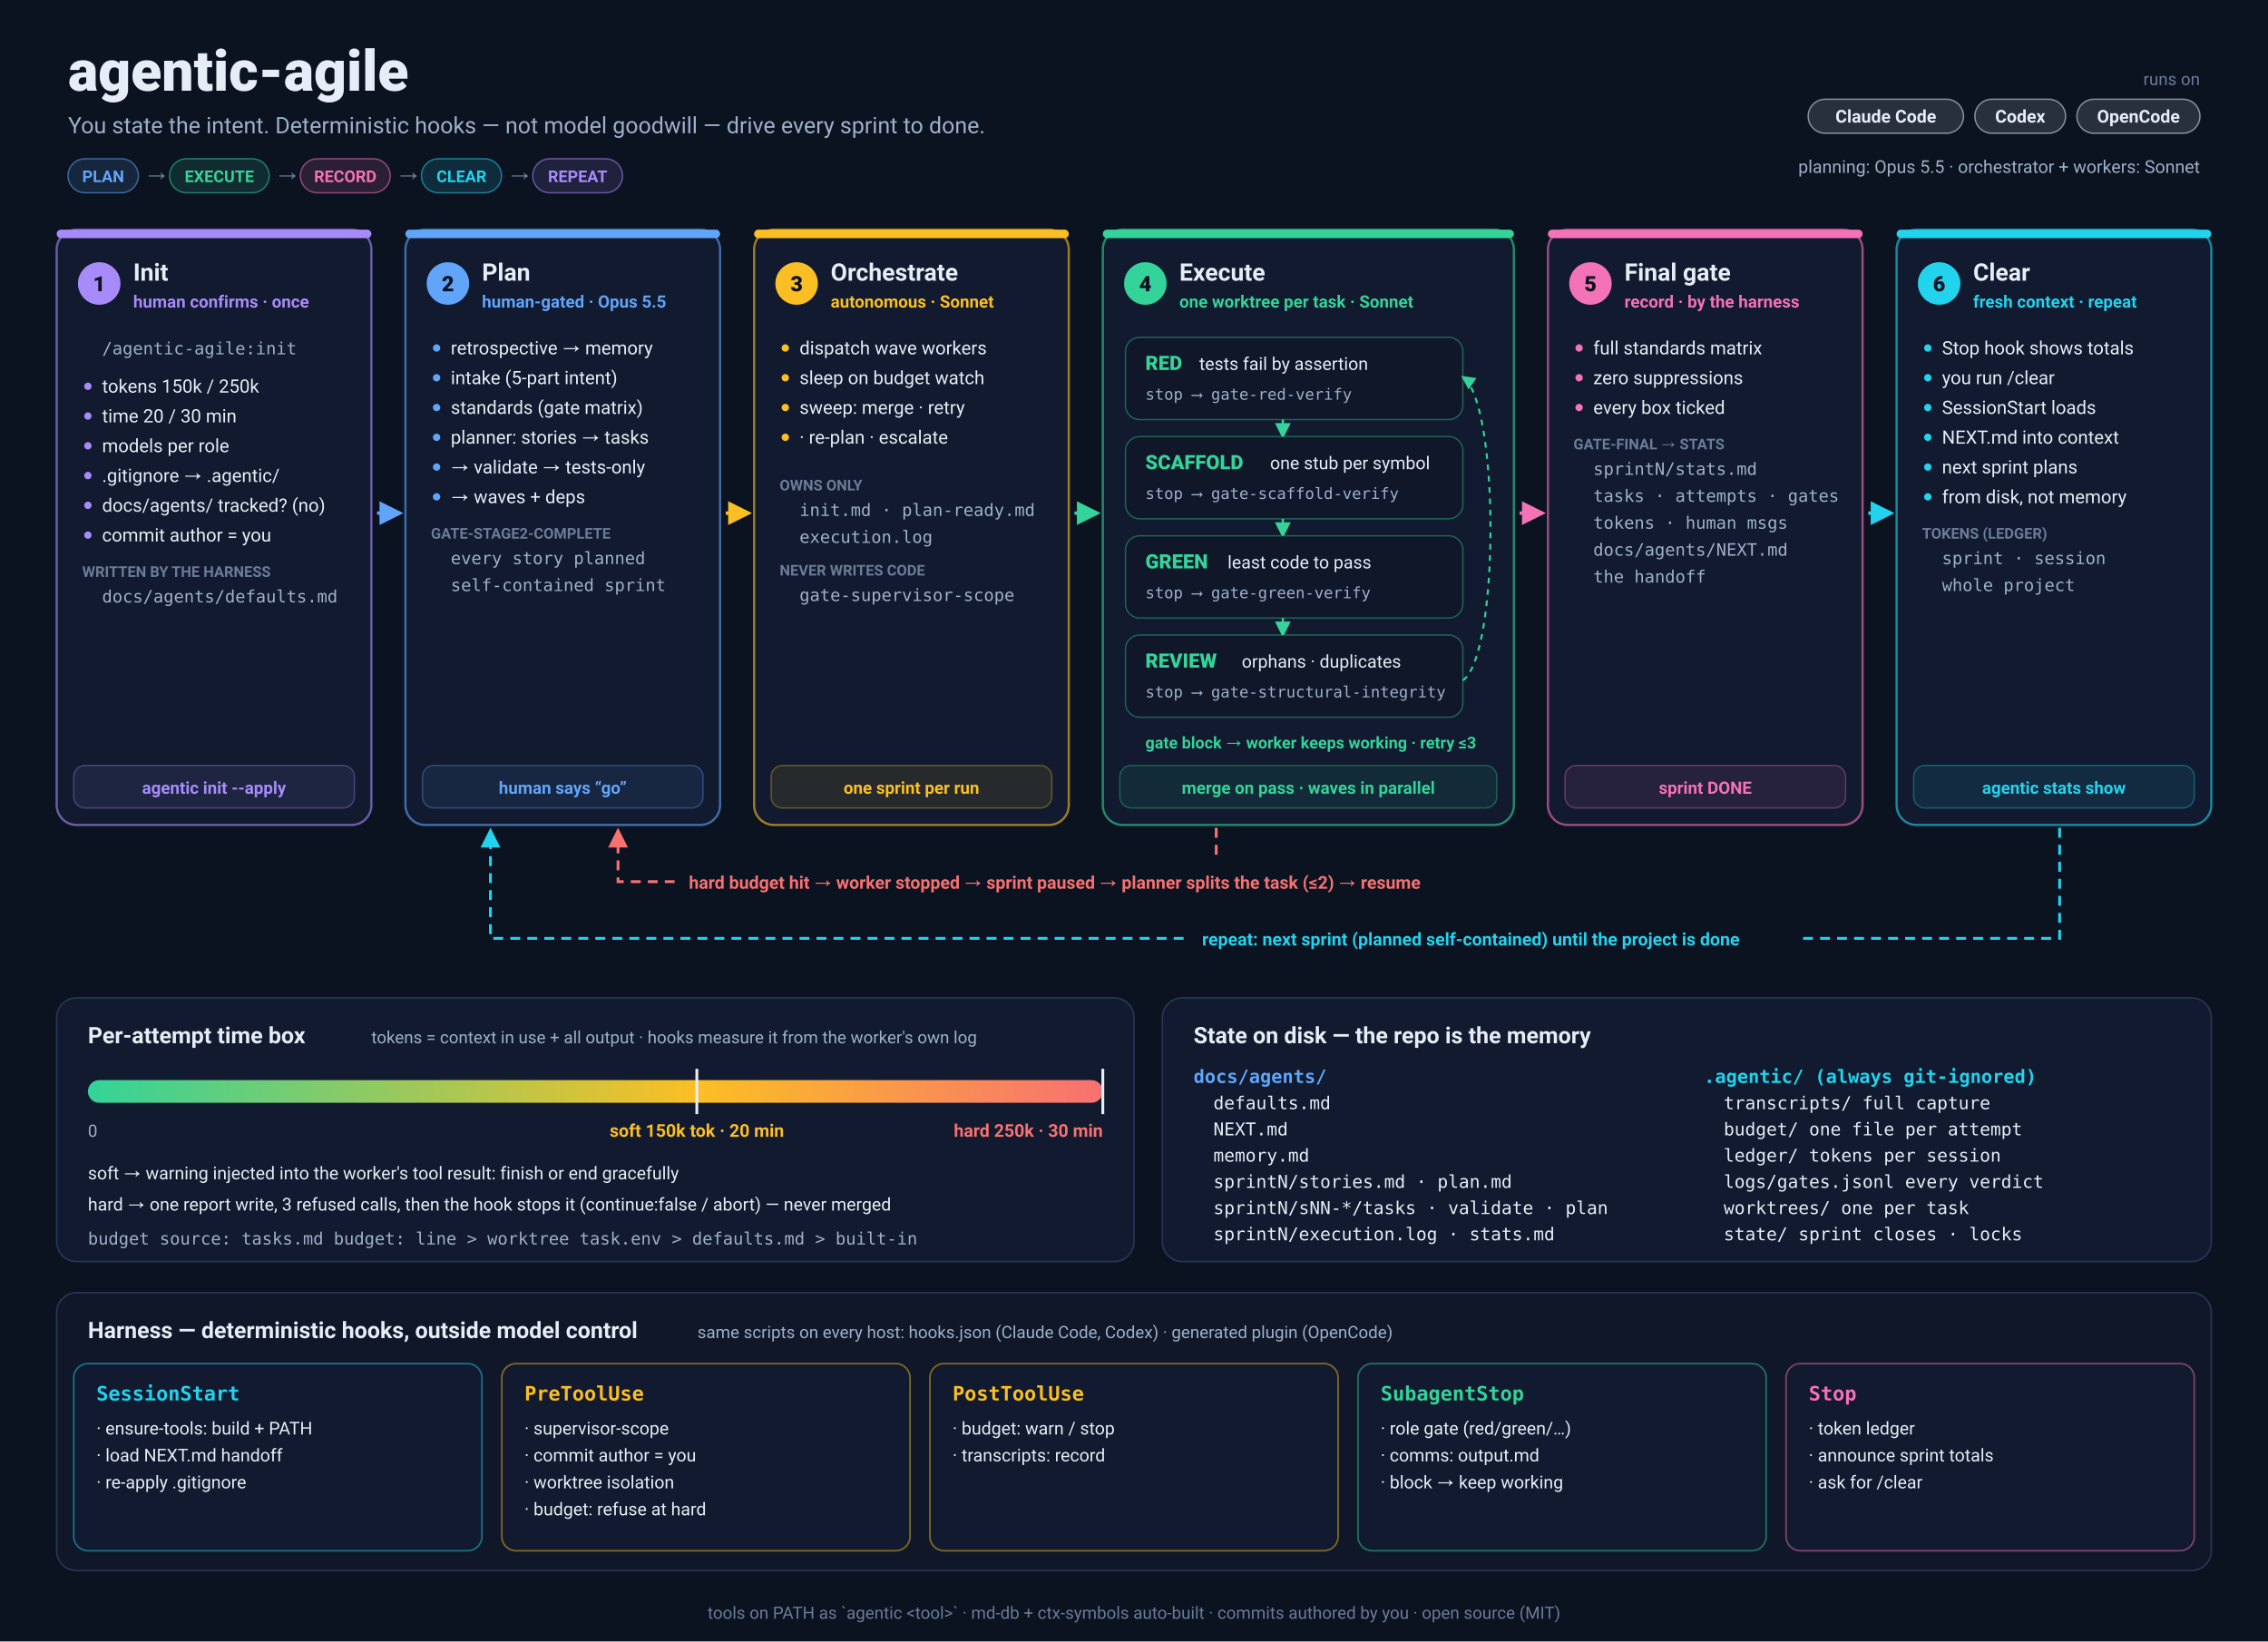
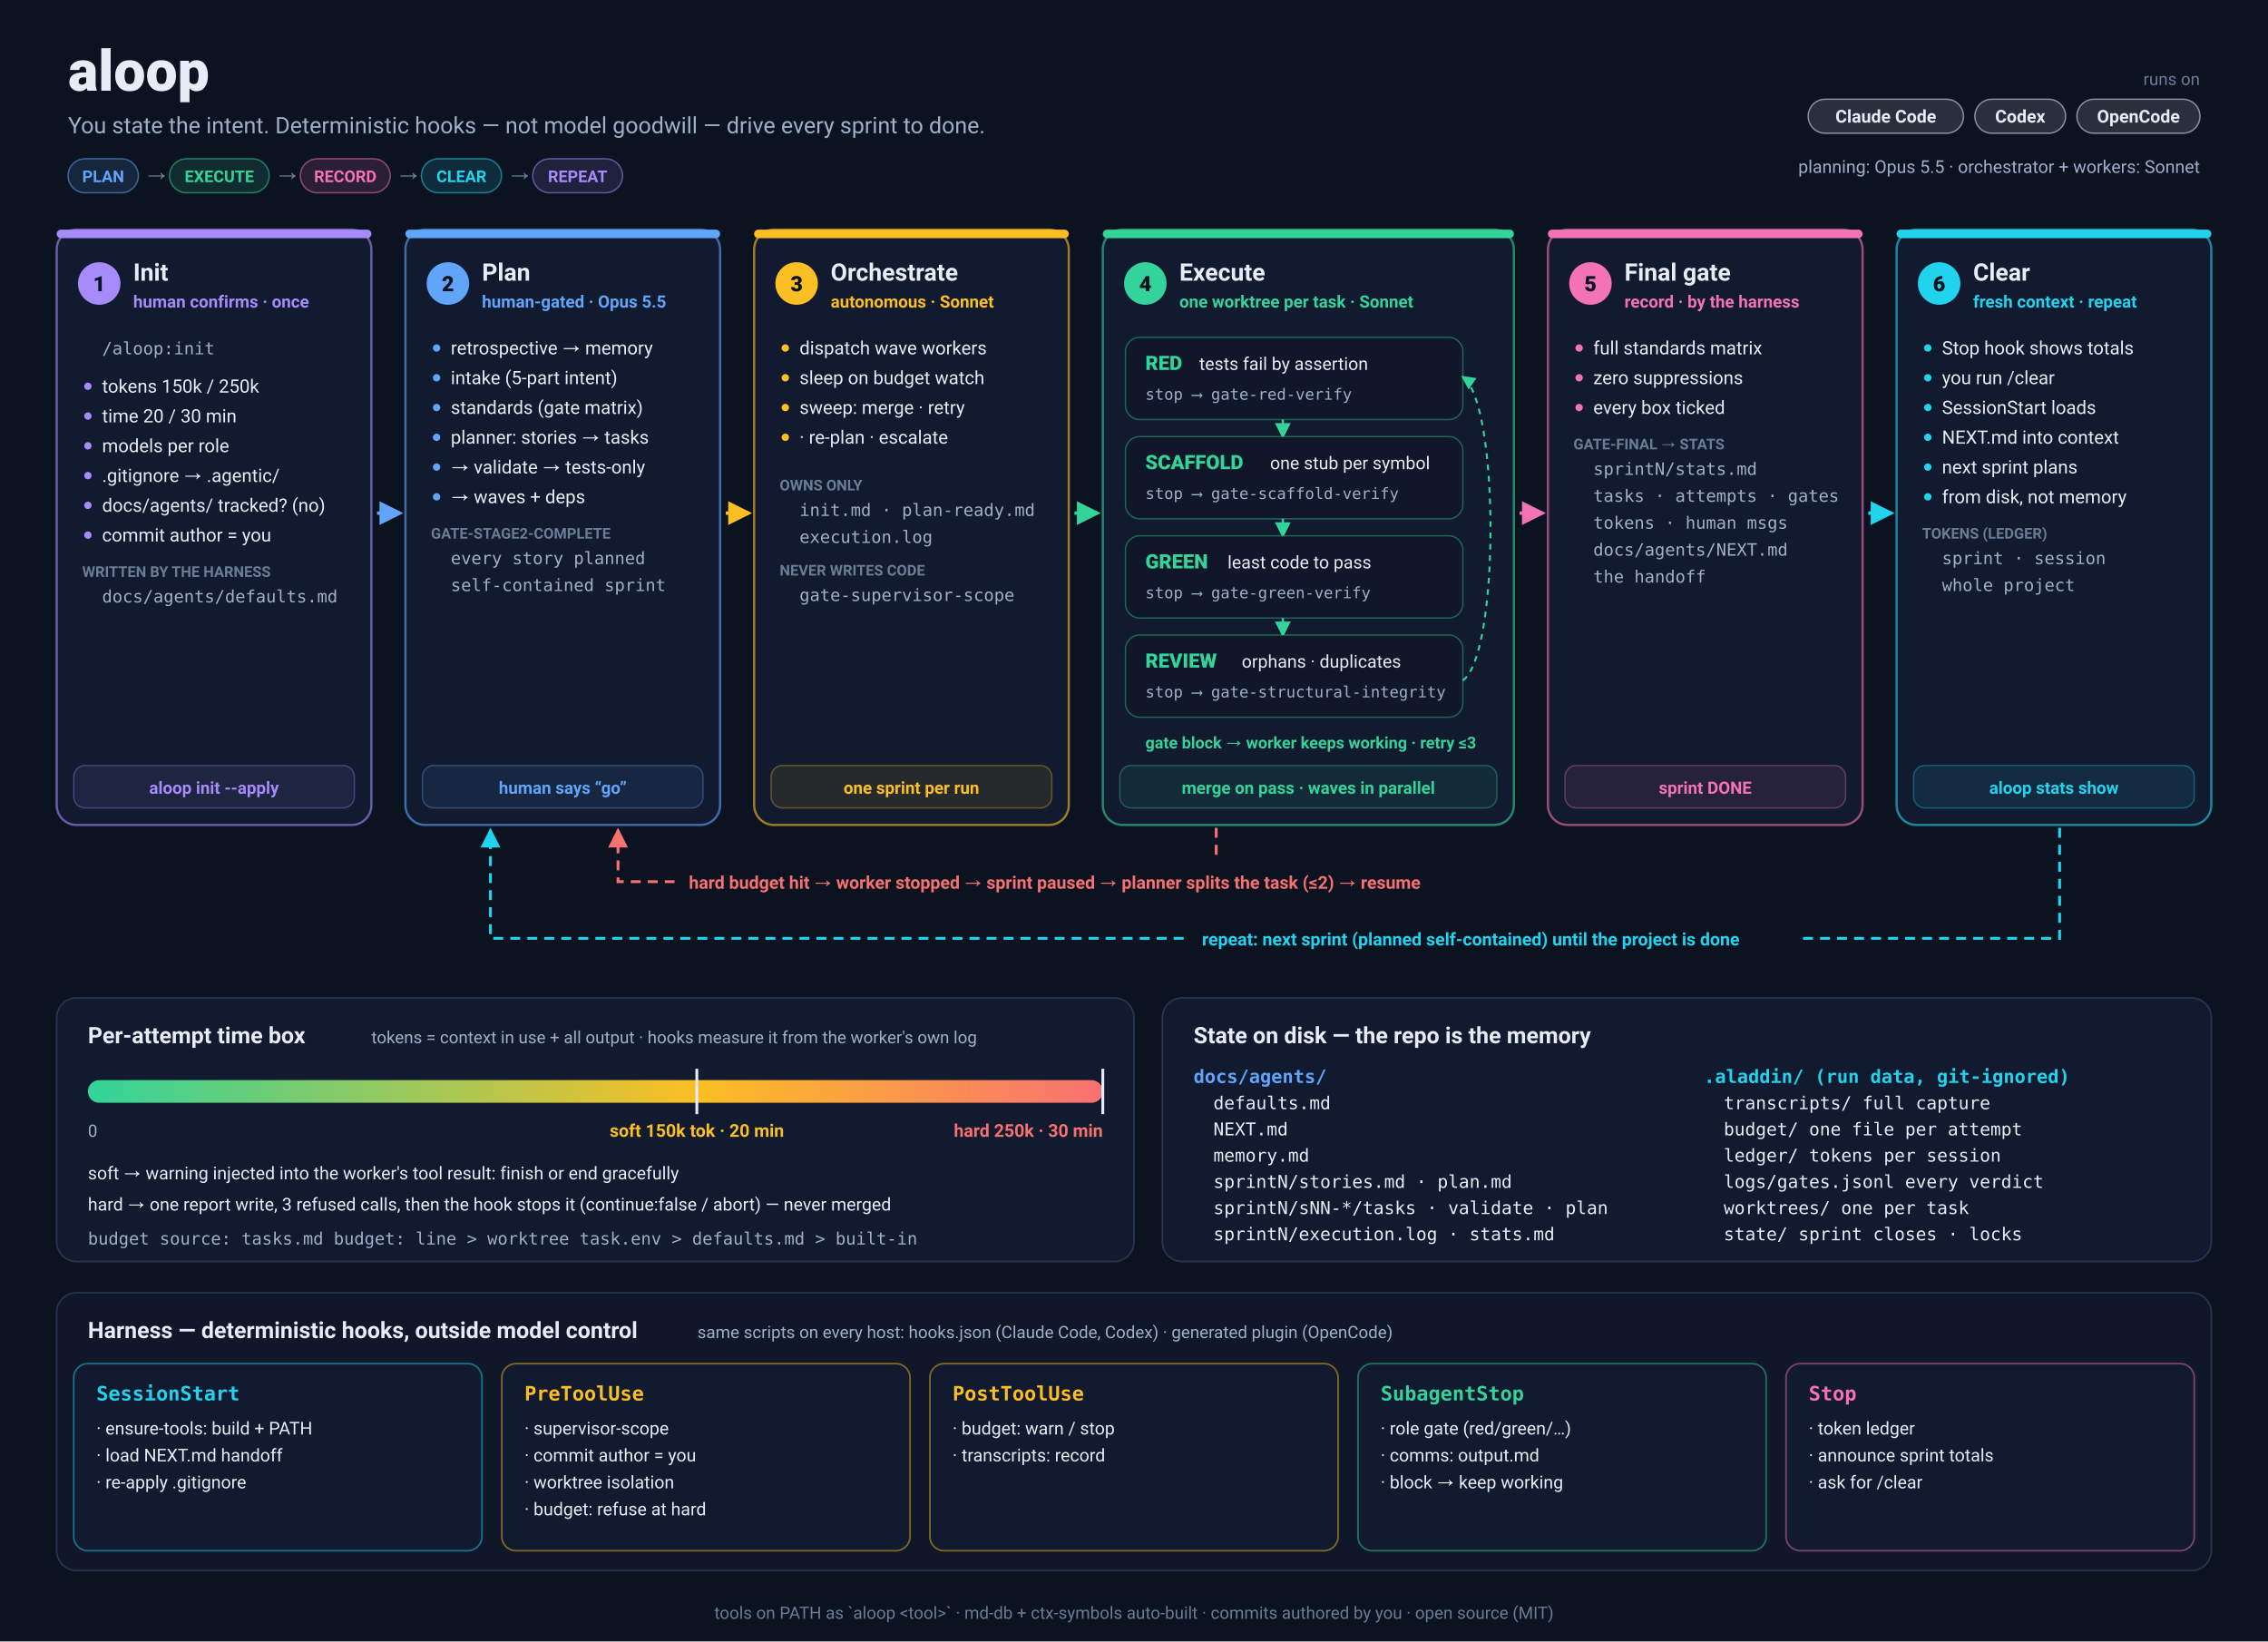
<svg xmlns="http://www.w3.org/2000/svg" viewBox="0 0 1600 1158" width="1600" height="1158" role="img" aria-labelledby="t d">
  <defs>
+     <marker id="ah-f87171" viewBox="0 0 10 10" refX="8.5" refY="5" markerWidth="7" markerHeight="7" orient="auto-start-reverse">
+       <path d="M0,0 L10,5 L0,10 z" fill="#f87171" />
+     </marker>
+     <marker id="ah-34d399" viewBox="0 0 10 10" refX="8.5" refY="5" markerWidth="7" markerHeight="7" orient="auto-start-reverse">
+       <path d="M0,0 L10,5 L0,10 z" fill="#34d399" />
+     </marker>
    <marker id="ah-9fb0c8" viewBox="0 0 10 10" refX="8.5" refY="5" markerWidth="7" markerHeight="7" orient="auto-start-reverse">
      <path d="M0,0 L10,5 L0,10 z" fill="#9fb0c8" />
    </marker>
-     <marker id="ah-34d399" viewBox="0 0 10 10" refX="8.5" refY="5" markerWidth="7" markerHeight="7" orient="auto-start-reverse">
-       <path d="M0,0 L10,5 L0,10 z" fill="#34d399" />
+     <marker id="ah-60a5fa" viewBox="0 0 10 10" refX="8.5" refY="5" markerWidth="7" markerHeight="7" orient="auto-start-reverse">
+       <path d="M0,0 L10,5 L0,10 z" fill="#60a5fa" />
+     </marker>
+     <marker id="ah-6b7c96" viewBox="0 0 10 10" refX="8.5" refY="5" markerWidth="7" markerHeight="7" orient="auto-start-reverse">
+       <path d="M0,0 L10,5 L0,10 z" fill="#6b7c96" />
+     </marker>
+     <marker id="ah-a78bfa" viewBox="0 0 10 10" refX="8.5" refY="5" markerWidth="7" markerHeight="7" orient="auto-start-reverse">
+       <path d="M0,0 L10,5 L0,10 z" fill="#a78bfa" />
    </marker>
    <marker id="ah-22d3ee" viewBox="0 0 10 10" refX="8.5" refY="5" markerWidth="7" markerHeight="7" orient="auto-start-reverse">
      <path d="M0,0 L10,5 L0,10 z" fill="#22d3ee" />
    </marker>
-     <marker id="ah-6b7c96" viewBox="0 0 10 10" refX="8.5" refY="5" markerWidth="7" markerHeight="7" orient="auto-start-reverse">
-       <path d="M0,0 L10,5 L0,10 z" fill="#6b7c96" />
-     </marker>
-     <marker id="ah-a78bfa" viewBox="0 0 10 10" refX="8.5" refY="5" markerWidth="7" markerHeight="7" orient="auto-start-reverse">
-       <path d="M0,0 L10,5 L0,10 z" fill="#a78bfa" />
-     </marker>
    <marker id="ah-fbbf24" viewBox="0 0 10 10" refX="8.5" refY="5" markerWidth="7" markerHeight="7" orient="auto-start-reverse">
      <path d="M0,0 L10,5 L0,10 z" fill="#fbbf24" />
    </marker>
    <marker id="ah-f472b6" viewBox="0 0 10 10" refX="8.5" refY="5" markerWidth="7" markerHeight="7" orient="auto-start-reverse">
      <path d="M0,0 L10,5 L0,10 z" fill="#f472b6" />
-     </marker>
-     <marker id="ah-60a5fa" viewBox="0 0 10 10" refX="8.5" refY="5" markerWidth="7" markerHeight="7" orient="auto-start-reverse">
-       <path d="M0,0 L10,5 L0,10 z" fill="#60a5fa" />
-     </marker>
-     <marker id="ah-f87171" viewBox="0 0 10 10" refX="8.5" refY="5" markerWidth="7" markerHeight="7" orient="auto-start-reverse">
-       <path d="M0,0 L10,5 L0,10 z" fill="#f87171" />
    </marker>
    <linearGradient id="bar" x1="0" x2="1">
      <stop offset="0" stop-color="#34d399" />
      <stop offset="0.6" stop-color="#fbbf24" />
      <stop offset="1" stop-color="#f87171" />
    </linearGradient>
  </defs>
  <rect x="0" y="0" width="1600" height="1158" rx="0" fill="#0b1220" stroke="#0b1220" stroke-width="0" />
-   <text x="48" y="64" font-size="40" fill="#e6edf7" font-weight="800" text-anchor="start" font-family="ui-sans-serif, -apple-system, 'Segoe UI', Roboto, Helvetica, Arial, sans-serif">agentic-agile</text>
+   <text x="48" y="64" font-size="40" fill="#e6edf7" font-weight="800" text-anchor="start" font-family="ui-sans-serif, -apple-system, 'Segoe UI', Roboto, Helvetica, Arial, sans-serif">aloop</text>
  <text x="48" y="94" font-size="16" fill="#9fb0c8" font-weight="400" text-anchor="start" font-family="ui-sans-serif, -apple-system, 'Segoe UI', Roboto, Helvetica, Arial, sans-serif">You state the intent. Deterministic hooks — not model goodwill — drive every sprint to done.</text>
  <rect x="48" y="112" width="49.6" height="24" rx="12" fill="#60a5fa22" stroke="#60a5fa88" stroke-width="1" />
  <text x="72.8" y="128.5" font-size="11.5" fill="#60a5fa" font-weight="600" text-anchor="middle" font-family="ui-sans-serif, -apple-system, 'Segoe UI', Roboto, Helvetica, Arial, sans-serif">PLAN</text>
  <text x="103.6" y="128.5" font-size="14" fill="#6b7c96" font-weight="400" text-anchor="start" font-family="ui-sans-serif, -apple-system, 'Segoe UI', Roboto, Helvetica, Arial, sans-serif">→</text>
  <rect x="119.6" y="112" width="70.3" height="24" rx="12" fill="#34d39922" stroke="#34d39988" stroke-width="1" />
  <text x="154.75" y="128.5" font-size="11.5" fill="#34d399" font-weight="600" text-anchor="middle" font-family="ui-sans-serif, -apple-system, 'Segoe UI', Roboto, Helvetica, Arial, sans-serif">EXECUTE</text>
  <text x="195.9" y="128.5" font-size="14" fill="#6b7c96" font-weight="400" text-anchor="start" font-family="ui-sans-serif, -apple-system, 'Segoe UI', Roboto, Helvetica, Arial, sans-serif">→</text>
  <rect x="211.9" y="112" width="63.4" height="24" rx="12" fill="#f472b622" stroke="#f472b688" stroke-width="1" />
  <text x="243.6" y="128.5" font-size="11.5" fill="#f472b6" font-weight="600" text-anchor="middle" font-family="ui-sans-serif, -apple-system, 'Segoe UI', Roboto, Helvetica, Arial, sans-serif">RECORD</text>
  <text x="281.3" y="128.5" font-size="14" fill="#6b7c96" font-weight="400" text-anchor="start" font-family="ui-sans-serif, -apple-system, 'Segoe UI', Roboto, Helvetica, Arial, sans-serif">→</text>
  <rect x="297.3" y="112" width="56.5" height="24" rx="12" fill="#22d3ee22" stroke="#22d3ee88" stroke-width="1" />
  <text x="325.55" y="128.5" font-size="11.5" fill="#22d3ee" font-weight="600" text-anchor="middle" font-family="ui-sans-serif, -apple-system, 'Segoe UI', Roboto, Helvetica, Arial, sans-serif">CLEAR</text>
  <text x="359.8" y="128.5" font-size="14" fill="#6b7c96" font-weight="400" text-anchor="start" font-family="ui-sans-serif, -apple-system, 'Segoe UI', Roboto, Helvetica, Arial, sans-serif">→</text>
  <rect x="375.8" y="112" width="63.4" height="24" rx="12" fill="#a78bfa22" stroke="#a78bfa88" stroke-width="1" />
  <text x="407.5" y="128.5" font-size="11.5" fill="#a78bfa" font-weight="600" text-anchor="middle" font-family="ui-sans-serif, -apple-system, 'Segoe UI', Roboto, Helvetica, Arial, sans-serif">REPEAT</text>
  <text x="1552" y="60" font-size="12" fill="#6b7c96" font-weight="400" text-anchor="end" font-family="ui-sans-serif, -apple-system, 'Segoe UI', Roboto, Helvetica, Arial, sans-serif">runs on</text>
  <rect x="1465.2" y="70" width="86.8" height="24" rx="12" fill="#e6edf722" stroke="#e6edf788" stroke-width="1" />
  <text x="1508.6" y="86.5" font-size="12.5" fill="#e6edf7" font-weight="600" text-anchor="middle" font-family="ui-sans-serif, -apple-system, 'Segoe UI', Roboto, Helvetica, Arial, sans-serif">OpenCode</text>
  <rect x="1393.2" y="70" width="64" height="24" rx="12" fill="#e6edf722" stroke="#e6edf788" stroke-width="1" />
  <text x="1425.2" y="86.5" font-size="12.5" fill="#e6edf7" font-weight="600" text-anchor="middle" font-family="ui-sans-serif, -apple-system, 'Segoe UI', Roboto, Helvetica, Arial, sans-serif">Codex</text>
  <rect x="1275.6" y="70" width="109.6" height="24" rx="12" fill="#e6edf722" stroke="#e6edf788" stroke-width="1" />
  <text x="1330.4" y="86.5" font-size="12.5" fill="#e6edf7" font-weight="600" text-anchor="middle" font-family="ui-sans-serif, -apple-system, 'Segoe UI', Roboto, Helvetica, Arial, sans-serif">Claude Code</text>
  <text x="1552" y="122" font-size="12.5" fill="#9fb0c8" font-weight="400" text-anchor="end" font-family="ui-sans-serif, -apple-system, 'Segoe UI', Roboto, Helvetica, Arial, sans-serif">planning: Opus 5.5 · orchestrator + workers: Sonnet</text>
  <rect x="40" y="162" width="222" height="420" rx="14" fill="#111a2e" stroke="#a78bfa99" stroke-width="1.6" />
  <rect x="40" y="162" width="222" height="6" rx="3" fill="#a78bfa" stroke="#a78bfa" stroke-width="0" />
  <circle cx="70" cy="200" r="15" fill="#a78bfa" />
  <text x="70" y="205.5" font-size="15" fill="#0b1220" font-weight="800" text-anchor="middle" font-family="ui-sans-serif, -apple-system, 'Segoe UI', Roboto, Helvetica, Arial, sans-serif">1</text>
  <text x="94" y="198" font-size="17" fill="#e6edf7" font-weight="750" text-anchor="start" font-family="ui-sans-serif, -apple-system, 'Segoe UI', Roboto, Helvetica, Arial, sans-serif">Init</text>
  <text x="94" y="217" font-size="12" fill="#a78bfa" font-weight="600" text-anchor="start" font-family="ui-sans-serif, -apple-system, 'Segoe UI', Roboto, Helvetica, Arial, sans-serif">human confirms · once</text>
-   <text x="72" y="250" font-size="12" fill="#9fb0c8" font-weight="400" text-anchor="start" font-family="ui-monospace, SFMono-Regular, Menlo, Consolas, monospace">/agentic-agile:init</text>
+   <text x="72" y="250" font-size="12" fill="#9fb0c8" font-weight="400" text-anchor="start" font-family="ui-monospace, SFMono-Regular, Menlo, Consolas, monospace">/aloop:init</text>
  <circle cx="62" cy="272.5" r="2.6" fill="#a78bfa" />
  <text x="72" y="277" font-size="13" fill="#e6edf7" font-weight="400" text-anchor="start" font-family="ui-sans-serif, -apple-system, 'Segoe UI', Roboto, Helvetica, Arial, sans-serif">tokens 150k / 250k</text>
  <circle cx="62" cy="293.5" r="2.6" fill="#a78bfa" />
  <text x="72" y="298" font-size="13" fill="#e6edf7" font-weight="400" text-anchor="start" font-family="ui-sans-serif, -apple-system, 'Segoe UI', Roboto, Helvetica, Arial, sans-serif">time 20 / 30 min</text>
  <circle cx="62" cy="314.5" r="2.6" fill="#a78bfa" />
  <text x="72" y="319" font-size="13" fill="#e6edf7" font-weight="400" text-anchor="start" font-family="ui-sans-serif, -apple-system, 'Segoe UI', Roboto, Helvetica, Arial, sans-serif">models per role</text>
  <circle cx="62" cy="335.5" r="2.6" fill="#a78bfa" />
  <text x="72" y="340" font-size="13" fill="#e6edf7" font-weight="400" text-anchor="start" font-family="ui-sans-serif, -apple-system, 'Segoe UI', Roboto, Helvetica, Arial, sans-serif">.gitignore → .agentic/</text>
  <circle cx="62" cy="356.5" r="2.6" fill="#a78bfa" />
  <text x="72" y="361" font-size="13" fill="#e6edf7" font-weight="400" text-anchor="start" font-family="ui-sans-serif, -apple-system, 'Segoe UI', Roboto, Helvetica, Arial, sans-serif">docs/agents/ tracked? (no)</text>
  <circle cx="62" cy="377.5" r="2.6" fill="#a78bfa" />
  <text x="72" y="382" font-size="13" fill="#e6edf7" font-weight="400" text-anchor="start" font-family="ui-sans-serif, -apple-system, 'Segoe UI', Roboto, Helvetica, Arial, sans-serif">commit author = you</text>
  <text x="58" y="407" font-size="10.5" fill="#6b7c96" font-weight="700" text-anchor="start" font-family="ui-sans-serif, -apple-system, 'Segoe UI', Roboto, Helvetica, Arial, sans-serif">WRITTEN BY THE HARNESS</text>
  <text x="72" y="425" font-size="12" fill="#9fb0c8" font-weight="400" text-anchor="start" font-family="ui-monospace, SFMono-Regular, Menlo, Consolas, monospace">docs/agents/defaults.md</text>
  <rect x="52" y="540" width="198" height="30" rx="8" fill="#a78bfa18" stroke="#a78bfa55" stroke-width="1" />
-   <text x="151" y="560" font-size="12" fill="#a78bfa" font-weight="650" text-anchor="middle" font-family="ui-sans-serif, -apple-system, 'Segoe UI', Roboto, Helvetica, Arial, sans-serif">agentic init --apply</text>
+   <text x="151" y="560" font-size="12" fill="#a78bfa" font-weight="650" text-anchor="middle" font-family="ui-sans-serif, -apple-system, 'Segoe UI', Roboto, Helvetica, Arial, sans-serif">aloop init --apply</text>
  <rect x="286" y="162" width="222" height="420" rx="14" fill="#111a2e" stroke="#60a5fa99" stroke-width="1.6" />
  <rect x="286" y="162" width="222" height="6" rx="3" fill="#60a5fa" stroke="#60a5fa" stroke-width="0" />
  <circle cx="316" cy="200" r="15" fill="#60a5fa" />
  <text x="316" y="205.5" font-size="15" fill="#0b1220" font-weight="800" text-anchor="middle" font-family="ui-sans-serif, -apple-system, 'Segoe UI', Roboto, Helvetica, Arial, sans-serif">2</text>
  <text x="340" y="198" font-size="17" fill="#e6edf7" font-weight="750" text-anchor="start" font-family="ui-sans-serif, -apple-system, 'Segoe UI', Roboto, Helvetica, Arial, sans-serif">Plan</text>
  <text x="340" y="217" font-size="12" fill="#60a5fa" font-weight="600" text-anchor="start" font-family="ui-sans-serif, -apple-system, 'Segoe UI', Roboto, Helvetica, Arial, sans-serif">human-gated · Opus 5.5</text>
  <circle cx="308" cy="245.5" r="2.6" fill="#60a5fa" />
  <text x="318" y="250" font-size="13" fill="#e6edf7" font-weight="400" text-anchor="start" font-family="ui-sans-serif, -apple-system, 'Segoe UI', Roboto, Helvetica, Arial, sans-serif">retrospective → memory</text>
  <circle cx="308" cy="266.5" r="2.6" fill="#60a5fa" />
  <text x="318" y="271" font-size="13" fill="#e6edf7" font-weight="400" text-anchor="start" font-family="ui-sans-serif, -apple-system, 'Segoe UI', Roboto, Helvetica, Arial, sans-serif">intake (5-part intent)</text>
  <circle cx="308" cy="287.5" r="2.6" fill="#60a5fa" />
  <text x="318" y="292" font-size="13" fill="#e6edf7" font-weight="400" text-anchor="start" font-family="ui-sans-serif, -apple-system, 'Segoe UI', Roboto, Helvetica, Arial, sans-serif">standards (gate matrix)</text>
  <circle cx="308" cy="308.5" r="2.6" fill="#60a5fa" />
  <text x="318" y="313" font-size="13" fill="#e6edf7" font-weight="400" text-anchor="start" font-family="ui-sans-serif, -apple-system, 'Segoe UI', Roboto, Helvetica, Arial, sans-serif">planner: stories → tasks</text>
  <circle cx="308" cy="329.5" r="2.6" fill="#60a5fa" />
  <text x="318" y="334" font-size="13" fill="#e6edf7" font-weight="400" text-anchor="start" font-family="ui-sans-serif, -apple-system, 'Segoe UI', Roboto, Helvetica, Arial, sans-serif">  → validate → tests-only</text>
  <circle cx="308" cy="350.5" r="2.6" fill="#60a5fa" />
  <text x="318" y="355" font-size="13" fill="#e6edf7" font-weight="400" text-anchor="start" font-family="ui-sans-serif, -apple-system, 'Segoe UI', Roboto, Helvetica, Arial, sans-serif">  → waves + deps</text>
  <text x="304" y="380" font-size="10.5" fill="#6b7c96" font-weight="700" text-anchor="start" font-family="ui-sans-serif, -apple-system, 'Segoe UI', Roboto, Helvetica, Arial, sans-serif">GATE-STAGE2-COMPLETE</text>
  <text x="318" y="398" font-size="12" fill="#9fb0c8" font-weight="400" text-anchor="start" font-family="ui-monospace, SFMono-Regular, Menlo, Consolas, monospace">every story planned</text>
  <text x="318" y="417" font-size="12" fill="#9fb0c8" font-weight="400" text-anchor="start" font-family="ui-monospace, SFMono-Regular, Menlo, Consolas, monospace">self-contained sprint</text>
  <rect x="298" y="540" width="198" height="30" rx="8" fill="#60a5fa18" stroke="#60a5fa55" stroke-width="1" />
  <text x="397" y="560" font-size="12" fill="#60a5fa" font-weight="650" text-anchor="middle" font-family="ui-sans-serif, -apple-system, 'Segoe UI', Roboto, Helvetica, Arial, sans-serif">human says “go”</text>
  <rect x="532" y="162" width="222" height="420" rx="14" fill="#111a2e" stroke="#fbbf2499" stroke-width="1.6" />
  <rect x="532" y="162" width="222" height="6" rx="3" fill="#fbbf24" stroke="#fbbf24" stroke-width="0" />
  <circle cx="562" cy="200" r="15" fill="#fbbf24" />
  <text x="562" y="205.5" font-size="15" fill="#0b1220" font-weight="800" text-anchor="middle" font-family="ui-sans-serif, -apple-system, 'Segoe UI', Roboto, Helvetica, Arial, sans-serif">3</text>
  <text x="586" y="198" font-size="17" fill="#e6edf7" font-weight="750" text-anchor="start" font-family="ui-sans-serif, -apple-system, 'Segoe UI', Roboto, Helvetica, Arial, sans-serif">Orchestrate</text>
  <text x="586" y="217" font-size="12" fill="#fbbf24" font-weight="600" text-anchor="start" font-family="ui-sans-serif, -apple-system, 'Segoe UI', Roboto, Helvetica, Arial, sans-serif">autonomous · Sonnet</text>
  <circle cx="554" cy="245.5" r="2.6" fill="#fbbf24" />
  <text x="564" y="250" font-size="13" fill="#e6edf7" font-weight="400" text-anchor="start" font-family="ui-sans-serif, -apple-system, 'Segoe UI', Roboto, Helvetica, Arial, sans-serif">dispatch wave workers</text>
  <circle cx="554" cy="266.5" r="2.6" fill="#fbbf24" />
  <text x="564" y="271" font-size="13" fill="#e6edf7" font-weight="400" text-anchor="start" font-family="ui-sans-serif, -apple-system, 'Segoe UI', Roboto, Helvetica, Arial, sans-serif">sleep on budget watch</text>
  <circle cx="554" cy="287.5" r="2.6" fill="#fbbf24" />
  <text x="564" y="292" font-size="13" fill="#e6edf7" font-weight="400" text-anchor="start" font-family="ui-sans-serif, -apple-system, 'Segoe UI', Roboto, Helvetica, Arial, sans-serif">sweep: merge · retry</text>
  <circle cx="554" cy="308.5" r="2.6" fill="#fbbf24" />
  <text x="564" y="313" font-size="13" fill="#e6edf7" font-weight="400" text-anchor="start" font-family="ui-sans-serif, -apple-system, 'Segoe UI', Roboto, Helvetica, Arial, sans-serif">  · re-plan · escalate</text>
  <text x="550" y="346" font-size="10.5" fill="#6b7c96" font-weight="700" text-anchor="start" font-family="ui-sans-serif, -apple-system, 'Segoe UI', Roboto, Helvetica, Arial, sans-serif">OWNS ONLY</text>
  <text x="564" y="364" font-size="12" fill="#9fb0c8" font-weight="400" text-anchor="start" font-family="ui-monospace, SFMono-Regular, Menlo, Consolas, monospace">init.md · plan-ready.md</text>
  <text x="564" y="383" font-size="12" fill="#9fb0c8" font-weight="400" text-anchor="start" font-family="ui-monospace, SFMono-Regular, Menlo, Consolas, monospace">execution.log</text>
  <text x="550" y="406" font-size="10.5" fill="#6b7c96" font-weight="700" text-anchor="start" font-family="ui-sans-serif, -apple-system, 'Segoe UI', Roboto, Helvetica, Arial, sans-serif">NEVER WRITES CODE</text>
  <text x="564" y="424" font-size="12" fill="#9fb0c8" font-weight="400" text-anchor="start" font-family="ui-monospace, SFMono-Regular, Menlo, Consolas, monospace">gate-supervisor-scope</text>
  <rect x="544" y="540" width="198" height="30" rx="8" fill="#fbbf2418" stroke="#fbbf2455" stroke-width="1" />
  <text x="643" y="560" font-size="12" fill="#fbbf24" font-weight="650" text-anchor="middle" font-family="ui-sans-serif, -apple-system, 'Segoe UI', Roboto, Helvetica, Arial, sans-serif">one sprint per run</text>
  <rect x="778" y="162" width="290" height="420" rx="14" fill="#111a2e" stroke="#34d39999" stroke-width="1.6" />
  <rect x="778" y="162" width="290" height="6" rx="3" fill="#34d399" stroke="#34d399" stroke-width="0" />
  <circle cx="808" cy="200" r="15" fill="#34d399" />
  <text x="808" y="205.5" font-size="15" fill="#0b1220" font-weight="800" text-anchor="middle" font-family="ui-sans-serif, -apple-system, 'Segoe UI', Roboto, Helvetica, Arial, sans-serif">4</text>
  <text x="832" y="198" font-size="17" fill="#e6edf7" font-weight="750" text-anchor="start" font-family="ui-sans-serif, -apple-system, 'Segoe UI', Roboto, Helvetica, Arial, sans-serif">Execute</text>
  <text x="832" y="217" font-size="12" fill="#34d399" font-weight="600" text-anchor="start" font-family="ui-sans-serif, -apple-system, 'Segoe UI', Roboto, Helvetica, Arial, sans-serif">one worktree per task · Sonnet</text>
  <rect x="794" y="238" width="238" height="58" rx="10" fill="#0f1729" stroke="#34d39966" stroke-width="1" />
  <text x="808" y="261" font-size="14" fill="#34d399" font-weight="800" text-anchor="start" font-family="ui-sans-serif, -apple-system, 'Segoe UI', Roboto, Helvetica, Arial, sans-serif">RED</text>
  <text x="846" y="261" font-size="12.5" fill="#e6edf7" font-weight="400" text-anchor="start" font-family="ui-sans-serif, -apple-system, 'Segoe UI', Roboto, Helvetica, Arial, sans-serif">tests fail by assertion</text>
  <text x="808" y="282" font-size="11" fill="#9fb0c8" font-weight="400" text-anchor="start" font-family="ui-monospace, SFMono-Regular, Menlo, Consolas, monospace">stop ⟶ gate-red-verify</text>
  <path d="M905 296 L905 308" fill="none" stroke="#34d399" stroke-width="1.6" marker-end="url(#ah-34d399)" />
  <rect x="794" y="308" width="238" height="58" rx="10" fill="#0f1729" stroke="#34d39966" stroke-width="1" />
  <text x="808" y="331" font-size="14" fill="#34d399" font-weight="800" text-anchor="start" font-family="ui-sans-serif, -apple-system, 'Segoe UI', Roboto, Helvetica, Arial, sans-serif">SCAFFOLD</text>
  <text x="896" y="331" font-size="12.5" fill="#e6edf7" font-weight="400" text-anchor="start" font-family="ui-sans-serif, -apple-system, 'Segoe UI', Roboto, Helvetica, Arial, sans-serif">one stub per symbol</text>
  <text x="808" y="352" font-size="11" fill="#9fb0c8" font-weight="400" text-anchor="start" font-family="ui-monospace, SFMono-Regular, Menlo, Consolas, monospace">stop ⟶ gate-scaffold-verify</text>
  <path d="M905 366 L905 378" fill="none" stroke="#34d399" stroke-width="1.6" marker-end="url(#ah-34d399)" />
  <rect x="794" y="378" width="238" height="58" rx="10" fill="#0f1729" stroke="#34d39966" stroke-width="1" />
  <text x="808" y="401" font-size="14" fill="#34d399" font-weight="800" text-anchor="start" font-family="ui-sans-serif, -apple-system, 'Segoe UI', Roboto, Helvetica, Arial, sans-serif">GREEN</text>
  <text x="866" y="401" font-size="12.5" fill="#e6edf7" font-weight="400" text-anchor="start" font-family="ui-sans-serif, -apple-system, 'Segoe UI', Roboto, Helvetica, Arial, sans-serif">least code to pass</text>
  <text x="808" y="422" font-size="11" fill="#9fb0c8" font-weight="400" text-anchor="start" font-family="ui-monospace, SFMono-Regular, Menlo, Consolas, monospace">stop ⟶ gate-green-verify</text>
  <path d="M905 436 L905 448" fill="none" stroke="#34d399" stroke-width="1.6" marker-end="url(#ah-34d399)" />
  <rect x="794" y="448" width="238" height="58" rx="10" fill="#0f1729" stroke="#34d39966" stroke-width="1" />
  <text x="808" y="471" font-size="14" fill="#34d399" font-weight="800" text-anchor="start" font-family="ui-sans-serif, -apple-system, 'Segoe UI', Roboto, Helvetica, Arial, sans-serif">REVIEW</text>
  <text x="876" y="471" font-size="12.5" fill="#e6edf7" font-weight="400" text-anchor="start" font-family="ui-sans-serif, -apple-system, 'Segoe UI', Roboto, Helvetica, Arial, sans-serif">orphans · duplicates</text>
  <text x="808" y="492" font-size="11" fill="#9fb0c8" font-weight="400" text-anchor="start" font-family="ui-monospace, SFMono-Regular, Menlo, Consolas, monospace">stop ⟶ gate-structural-integrity</text>
  <path d="M1032 480 C1058 462 1058 284 1032 266" fill="none" stroke="#34d399" stroke-width="1.4" stroke-dasharray="4 4" marker-end="url(#ah-34d399)" />
  <text x="808" y="528" font-size="11.5" fill="#34d399" font-weight="600" text-anchor="start" font-family="ui-sans-serif, -apple-system, 'Segoe UI', Roboto, Helvetica, Arial, sans-serif">gate block → worker keeps working · retry ≤3</text>
  <rect x="790" y="540" width="266" height="30" rx="8" fill="#34d39918" stroke="#34d39955" stroke-width="1" />
  <text x="923" y="560" font-size="12" fill="#34d399" font-weight="650" text-anchor="middle" font-family="ui-sans-serif, -apple-system, 'Segoe UI', Roboto, Helvetica, Arial, sans-serif">merge on pass · waves in parallel</text>
  <rect x="1092" y="162" width="222" height="420" rx="14" fill="#111a2e" stroke="#f472b699" stroke-width="1.6" />
  <rect x="1092" y="162" width="222" height="6" rx="3" fill="#f472b6" stroke="#f472b6" stroke-width="0" />
  <circle cx="1122" cy="200" r="15" fill="#f472b6" />
  <text x="1122" y="205.5" font-size="15" fill="#0b1220" font-weight="800" text-anchor="middle" font-family="ui-sans-serif, -apple-system, 'Segoe UI', Roboto, Helvetica, Arial, sans-serif">5</text>
  <text x="1146" y="198" font-size="17" fill="#e6edf7" font-weight="750" text-anchor="start" font-family="ui-sans-serif, -apple-system, 'Segoe UI', Roboto, Helvetica, Arial, sans-serif">Final gate</text>
  <text x="1146" y="217" font-size="12" fill="#f472b6" font-weight="600" text-anchor="start" font-family="ui-sans-serif, -apple-system, 'Segoe UI', Roboto, Helvetica, Arial, sans-serif">record · by the harness</text>
  <circle cx="1114" cy="245.5" r="2.6" fill="#f472b6" />
  <text x="1124" y="250" font-size="13" fill="#e6edf7" font-weight="400" text-anchor="start" font-family="ui-sans-serif, -apple-system, 'Segoe UI', Roboto, Helvetica, Arial, sans-serif">full standards matrix</text>
  <circle cx="1114" cy="266.5" r="2.6" fill="#f472b6" />
  <text x="1124" y="271" font-size="13" fill="#e6edf7" font-weight="400" text-anchor="start" font-family="ui-sans-serif, -apple-system, 'Segoe UI', Roboto, Helvetica, Arial, sans-serif">zero suppressions</text>
  <circle cx="1114" cy="287.5" r="2.6" fill="#f472b6" />
  <text x="1124" y="292" font-size="13" fill="#e6edf7" font-weight="400" text-anchor="start" font-family="ui-sans-serif, -apple-system, 'Segoe UI', Roboto, Helvetica, Arial, sans-serif">every box ticked</text>
  <text x="1110" y="317" font-size="10.5" fill="#6b7c96" font-weight="700" text-anchor="start" font-family="ui-sans-serif, -apple-system, 'Segoe UI', Roboto, Helvetica, Arial, sans-serif">GATE-FINAL → STATS</text>
  <text x="1124" y="335" font-size="12" fill="#9fb0c8" font-weight="400" text-anchor="start" font-family="ui-monospace, SFMono-Regular, Menlo, Consolas, monospace">sprintN/stats.md</text>
  <text x="1124" y="354" font-size="12" fill="#9fb0c8" font-weight="400" text-anchor="start" font-family="ui-monospace, SFMono-Regular, Menlo, Consolas, monospace">  tasks · attempts · gates</text>
  <text x="1124" y="373" font-size="12" fill="#9fb0c8" font-weight="400" text-anchor="start" font-family="ui-monospace, SFMono-Regular, Menlo, Consolas, monospace">  tokens · human msgs</text>
  <text x="1124" y="392" font-size="12" fill="#9fb0c8" font-weight="400" text-anchor="start" font-family="ui-monospace, SFMono-Regular, Menlo, Consolas, monospace">docs/agents/NEXT.md</text>
  <text x="1124" y="411" font-size="12" fill="#9fb0c8" font-weight="400" text-anchor="start" font-family="ui-monospace, SFMono-Regular, Menlo, Consolas, monospace">  the handoff</text>
  <rect x="1104" y="540" width="198" height="30" rx="8" fill="#f472b618" stroke="#f472b655" stroke-width="1" />
  <text x="1203" y="560" font-size="12" fill="#f472b6" font-weight="650" text-anchor="middle" font-family="ui-sans-serif, -apple-system, 'Segoe UI', Roboto, Helvetica, Arial, sans-serif">sprint DONE</text>
  <rect x="1338" y="162" width="222" height="420" rx="14" fill="#111a2e" stroke="#22d3ee99" stroke-width="1.6" />
  <rect x="1338" y="162" width="222" height="6" rx="3" fill="#22d3ee" stroke="#22d3ee" stroke-width="0" />
  <circle cx="1368" cy="200" r="15" fill="#22d3ee" />
  <text x="1368" y="205.5" font-size="15" fill="#0b1220" font-weight="800" text-anchor="middle" font-family="ui-sans-serif, -apple-system, 'Segoe UI', Roboto, Helvetica, Arial, sans-serif">6</text>
  <text x="1392" y="198" font-size="17" fill="#e6edf7" font-weight="750" text-anchor="start" font-family="ui-sans-serif, -apple-system, 'Segoe UI', Roboto, Helvetica, Arial, sans-serif">Clear</text>
  <text x="1392" y="217" font-size="12" fill="#22d3ee" font-weight="600" text-anchor="start" font-family="ui-sans-serif, -apple-system, 'Segoe UI', Roboto, Helvetica, Arial, sans-serif">fresh context · repeat</text>
  <circle cx="1360" cy="245.5" r="2.6" fill="#22d3ee" />
  <text x="1370" y="250" font-size="13" fill="#e6edf7" font-weight="400" text-anchor="start" font-family="ui-sans-serif, -apple-system, 'Segoe UI', Roboto, Helvetica, Arial, sans-serif">Stop hook shows totals</text>
  <circle cx="1360" cy="266.5" r="2.6" fill="#22d3ee" />
  <text x="1370" y="271" font-size="13" fill="#e6edf7" font-weight="400" text-anchor="start" font-family="ui-sans-serif, -apple-system, 'Segoe UI', Roboto, Helvetica, Arial, sans-serif">you run /clear</text>
  <circle cx="1360" cy="287.5" r="2.6" fill="#22d3ee" />
  <text x="1370" y="292" font-size="13" fill="#e6edf7" font-weight="400" text-anchor="start" font-family="ui-sans-serif, -apple-system, 'Segoe UI', Roboto, Helvetica, Arial, sans-serif">SessionStart loads</text>
  <circle cx="1360" cy="308.5" r="2.6" fill="#22d3ee" />
  <text x="1370" y="313" font-size="13" fill="#e6edf7" font-weight="400" text-anchor="start" font-family="ui-sans-serif, -apple-system, 'Segoe UI', Roboto, Helvetica, Arial, sans-serif">  NEXT.md into context</text>
  <circle cx="1360" cy="329.5" r="2.6" fill="#22d3ee" />
  <text x="1370" y="334" font-size="13" fill="#e6edf7" font-weight="400" text-anchor="start" font-family="ui-sans-serif, -apple-system, 'Segoe UI', Roboto, Helvetica, Arial, sans-serif">next sprint plans</text>
  <circle cx="1360" cy="350.5" r="2.6" fill="#22d3ee" />
  <text x="1370" y="355" font-size="13" fill="#e6edf7" font-weight="400" text-anchor="start" font-family="ui-sans-serif, -apple-system, 'Segoe UI', Roboto, Helvetica, Arial, sans-serif">  from disk, not memory</text>
  <text x="1356" y="380" font-size="10.5" fill="#6b7c96" font-weight="700" text-anchor="start" font-family="ui-sans-serif, -apple-system, 'Segoe UI', Roboto, Helvetica, Arial, sans-serif">TOKENS (LEDGER)</text>
  <text x="1370" y="398" font-size="12" fill="#9fb0c8" font-weight="400" text-anchor="start" font-family="ui-monospace, SFMono-Regular, Menlo, Consolas, monospace">sprint · session</text>
  <text x="1370" y="417" font-size="12" fill="#9fb0c8" font-weight="400" text-anchor="start" font-family="ui-monospace, SFMono-Regular, Menlo, Consolas, monospace">whole project</text>
  <rect x="1350" y="540" width="198" height="30" rx="8" fill="#22d3ee18" stroke="#22d3ee55" stroke-width="1" />
-   <text x="1449" y="560" font-size="12" fill="#22d3ee" font-weight="650" text-anchor="middle" font-family="ui-sans-serif, -apple-system, 'Segoe UI', Roboto, Helvetica, Arial, sans-serif">agentic stats show</text>
+   <text x="1449" y="560" font-size="12" fill="#22d3ee" font-weight="650" text-anchor="middle" font-family="ui-sans-serif, -apple-system, 'Segoe UI', Roboto, Helvetica, Arial, sans-serif">aloop stats show</text>
  <path d="M266 362 L282 362" fill="none" stroke="#60a5fa" stroke-width="2.4" marker-end="url(#ah-60a5fa)" />
  <path d="M512 362 L528 362" fill="none" stroke="#fbbf24" stroke-width="2.4" marker-end="url(#ah-fbbf24)" />
  <path d="M758 362 L774 362" fill="none" stroke="#34d399" stroke-width="2.4" marker-end="url(#ah-34d399)" />
  <path d="M1072 362 L1088 362" fill="none" stroke="#f472b6" stroke-width="2.4" marker-end="url(#ah-f472b6)" />
  <path d="M1318 362 L1334 362" fill="none" stroke="#22d3ee" stroke-width="2.4" marker-end="url(#ah-22d3ee)" />
  <path d="M858 584 L858 622 L436 622 L436 586" fill="none" stroke="#f87171" stroke-width="2" stroke-dasharray="7 5" marker-end="url(#ah-f87171)" />
  <rect x="476" y="608" width="520" height="28" rx="0" fill="#0b1220" stroke="#0b1220" stroke-width="0" />
  <text x="486" y="627" font-size="12.5" fill="#f87171" font-weight="650" text-anchor="start" font-family="ui-sans-serif, -apple-system, 'Segoe UI', Roboto, Helvetica, Arial, sans-serif">hard budget hit → worker stopped → sprint paused → planner splits the task (≤2) → resume</text>
  <path d="M1453 584 L1453 662 L346 662 L346 586" fill="none" stroke="#22d3ee" stroke-width="2" stroke-dasharray="7 5" marker-end="url(#ah-22d3ee)" />
  <rect x="838" y="648" width="430" height="28" rx="0" fill="#0b1220" stroke="#0b1220" stroke-width="0" />
  <text x="848" y="667" font-size="12.5" fill="#22d3ee" font-weight="650" text-anchor="start" font-family="ui-sans-serif, -apple-system, 'Segoe UI', Roboto, Helvetica, Arial, sans-serif">repeat: next sprint (planned self-contained) until the project is done</text>
  <rect x="40" y="704" width="760" height="186" rx="14" fill="#111a2e" stroke="#26344f" stroke-width="1.2" />
  <text x="62" y="736" font-size="16" fill="#e6edf7" font-weight="750" text-anchor="start" font-family="ui-sans-serif, -apple-system, 'Segoe UI', Roboto, Helvetica, Arial, sans-serif">Per-attempt time box</text>
  <text x="262" y="736" font-size="12" fill="#9fb0c8" font-weight="400" text-anchor="start" font-family="ui-sans-serif, -apple-system, 'Segoe UI', Roboto, Helvetica, Arial, sans-serif">tokens = context in use + all output · hooks measure it from the worker's own log</text>
  <rect x="62" y="762" width="716" height="16" rx="8" fill="url(#bar)" stroke="none" stroke-width="0" />
  <line x1="491.6" y1="754" x2="491.6" y2="786" stroke="#e6edf7" stroke-width="2" />
  <line x1="778" y1="754" x2="778" y2="786" stroke="#e6edf7" stroke-width="2" />
  <text x="62" y="802" font-size="12" fill="#9fb0c8" font-weight="400" text-anchor="start" font-family="ui-sans-serif, -apple-system, 'Segoe UI', Roboto, Helvetica, Arial, sans-serif">0</text>
  <text x="491.6" y="802" font-size="12.5" fill="#fbbf24" font-weight="700" text-anchor="middle" font-family="ui-sans-serif, -apple-system, 'Segoe UI', Roboto, Helvetica, Arial, sans-serif">soft 150k tok · 20 min</text>
  <text x="778" y="802" font-size="12.5" fill="#f87171" font-weight="700" text-anchor="end" font-family="ui-sans-serif, -apple-system, 'Segoe UI', Roboto, Helvetica, Arial, sans-serif">hard 250k · 30 min</text>
  <text x="62" y="832" font-size="12.5" fill="#e6edf7" font-weight="400" text-anchor="start" font-family="ui-sans-serif, -apple-system, 'Segoe UI', Roboto, Helvetica, Arial, sans-serif">soft → warning injected into the worker's tool result: finish or end gracefully</text>
  <text x="62" y="854" font-size="12.5" fill="#e6edf7" font-weight="400" text-anchor="start" font-family="ui-sans-serif, -apple-system, 'Segoe UI', Roboto, Helvetica, Arial, sans-serif">hard → one report write, 3 refused calls, then the hook stops it (continue:false / abort) — never merged</text>
  <text x="62" y="878" font-size="12" fill="#9fb0c8" font-weight="400" text-anchor="start" font-family="ui-monospace, SFMono-Regular, Menlo, Consolas, monospace">budget source: tasks.md budget: line  &gt;  worktree task.env  &gt;  defaults.md  &gt;  built-in</text>
  <rect x="820" y="704" width="740" height="186" rx="14" fill="#111a2e" stroke="#26344f" stroke-width="1.2" />
  <text x="842" y="736" font-size="16" fill="#e6edf7" font-weight="750" text-anchor="start" font-family="ui-sans-serif, -apple-system, 'Segoe UI', Roboto, Helvetica, Arial, sans-serif">State on disk — the repo is the memory</text>
  <text x="842" y="764" font-size="13" fill="#60a5fa" font-weight="700" text-anchor="start" font-family="ui-monospace, SFMono-Regular, Menlo, Consolas, monospace">docs/agents/</text>
  <text x="856" y="782.5" font-size="12.5" fill="#e6edf7" font-weight="400" text-anchor="start" font-family="ui-monospace, SFMono-Regular, Menlo, Consolas, monospace">defaults.md</text>
  <text x="856" y="801" font-size="12.5" fill="#e6edf7" font-weight="400" text-anchor="start" font-family="ui-monospace, SFMono-Regular, Menlo, Consolas, monospace">NEXT.md</text>
  <text x="856" y="819.5" font-size="12.5" fill="#e6edf7" font-weight="400" text-anchor="start" font-family="ui-monospace, SFMono-Regular, Menlo, Consolas, monospace">memory.md</text>
  <text x="856" y="838" font-size="12.5" fill="#e6edf7" font-weight="400" text-anchor="start" font-family="ui-monospace, SFMono-Regular, Menlo, Consolas, monospace">sprintN/stories.md · plan.md</text>
  <text x="856" y="856.5" font-size="12.5" fill="#e6edf7" font-weight="400" text-anchor="start" font-family="ui-monospace, SFMono-Regular, Menlo, Consolas, monospace">sprintN/sNN-*/tasks · validate · plan</text>
  <text x="856" y="875" font-size="12.5" fill="#e6edf7" font-weight="400" text-anchor="start" font-family="ui-monospace, SFMono-Regular, Menlo, Consolas, monospace">sprintN/execution.log · stats.md</text>
-   <text x="1202" y="764" font-size="13" fill="#22d3ee" font-weight="700" text-anchor="start" font-family="ui-monospace, SFMono-Regular, Menlo, Consolas, monospace">.agentic/  (always git-ignored)</text>
+   <text x="1202" y="764" font-size="13" fill="#22d3ee" font-weight="700" text-anchor="start" font-family="ui-monospace, SFMono-Regular, Menlo, Consolas, monospace">.aladdin/  (run data, git-ignored)</text>
  <text x="1216" y="782.5" font-size="12.5" fill="#e6edf7" font-weight="400" text-anchor="start" font-family="ui-monospace, SFMono-Regular, Menlo, Consolas, monospace">transcripts/  full capture</text>
  <text x="1216" y="801" font-size="12.5" fill="#e6edf7" font-weight="400" text-anchor="start" font-family="ui-monospace, SFMono-Regular, Menlo, Consolas, monospace">budget/  one file per attempt</text>
  <text x="1216" y="819.5" font-size="12.5" fill="#e6edf7" font-weight="400" text-anchor="start" font-family="ui-monospace, SFMono-Regular, Menlo, Consolas, monospace">ledger/  tokens per session</text>
  <text x="1216" y="838" font-size="12.5" fill="#e6edf7" font-weight="400" text-anchor="start" font-family="ui-monospace, SFMono-Regular, Menlo, Consolas, monospace">logs/gates.jsonl  every verdict</text>
  <text x="1216" y="856.5" font-size="12.5" fill="#e6edf7" font-weight="400" text-anchor="start" font-family="ui-monospace, SFMono-Regular, Menlo, Consolas, monospace">worktrees/  one per task</text>
  <text x="1216" y="875" font-size="12.5" fill="#e6edf7" font-weight="400" text-anchor="start" font-family="ui-monospace, SFMono-Regular, Menlo, Consolas, monospace">state/  sprint closes · locks</text>
  <rect x="40" y="912" width="1520" height="196" rx="14" fill="#0f1729" stroke="#26344f" stroke-width="1.2" />
  <text x="62" y="944" font-size="16" fill="#e6edf7" font-weight="750" text-anchor="start" font-family="ui-sans-serif, -apple-system, 'Segoe UI', Roboto, Helvetica, Arial, sans-serif">Harness — deterministic hooks, outside model control</text>
  <text x="492" y="944" font-size="12" fill="#9fb0c8" font-weight="400" text-anchor="start" font-family="ui-sans-serif, -apple-system, 'Segoe UI', Roboto, Helvetica, Arial, sans-serif">same scripts on every host: hooks.json (Claude Code, Codex) · generated plugin (OpenCode)</text>
  <rect x="52" y="962" width="288" height="132" rx="10" fill="#111a2e" stroke="#22d3ee77" stroke-width="1.2" />
  <text x="68" y="988" font-size="14" fill="#22d3ee" font-weight="800" text-anchor="start" font-family="ui-monospace, SFMono-Regular, Menlo, Consolas, monospace">SessionStart</text>
  <text x="68" y="1012" font-size="12.5" fill="#e6edf7" font-weight="400" text-anchor="start" font-family="ui-sans-serif, -apple-system, 'Segoe UI', Roboto, Helvetica, Arial, sans-serif">· ensure-tools: build + PATH</text>
  <text x="68" y="1031" font-size="12.5" fill="#e6edf7" font-weight="400" text-anchor="start" font-family="ui-sans-serif, -apple-system, 'Segoe UI', Roboto, Helvetica, Arial, sans-serif">· load NEXT.md handoff</text>
  <text x="68" y="1050" font-size="12.5" fill="#e6edf7" font-weight="400" text-anchor="start" font-family="ui-sans-serif, -apple-system, 'Segoe UI', Roboto, Helvetica, Arial, sans-serif">· re-apply .gitignore</text>
  <rect x="354" y="962" width="288" height="132" rx="10" fill="#111a2e" stroke="#fbbf2477" stroke-width="1.2" />
  <text x="370" y="988" font-size="14" fill="#fbbf24" font-weight="800" text-anchor="start" font-family="ui-monospace, SFMono-Regular, Menlo, Consolas, monospace">PreToolUse</text>
  <text x="370" y="1012" font-size="12.5" fill="#e6edf7" font-weight="400" text-anchor="start" font-family="ui-sans-serif, -apple-system, 'Segoe UI', Roboto, Helvetica, Arial, sans-serif">· supervisor-scope</text>
  <text x="370" y="1031" font-size="12.5" fill="#e6edf7" font-weight="400" text-anchor="start" font-family="ui-sans-serif, -apple-system, 'Segoe UI', Roboto, Helvetica, Arial, sans-serif">· commit author = you</text>
  <text x="370" y="1050" font-size="12.5" fill="#e6edf7" font-weight="400" text-anchor="start" font-family="ui-sans-serif, -apple-system, 'Segoe UI', Roboto, Helvetica, Arial, sans-serif">· worktree isolation</text>
  <text x="370" y="1069" font-size="12.5" fill="#e6edf7" font-weight="400" text-anchor="start" font-family="ui-sans-serif, -apple-system, 'Segoe UI', Roboto, Helvetica, Arial, sans-serif">· budget: refuse at hard</text>
  <rect x="656" y="962" width="288" height="132" rx="10" fill="#111a2e" stroke="#fbbf2477" stroke-width="1.2" />
  <text x="672" y="988" font-size="14" fill="#fbbf24" font-weight="800" text-anchor="start" font-family="ui-monospace, SFMono-Regular, Menlo, Consolas, monospace">PostToolUse</text>
  <text x="672" y="1012" font-size="12.5" fill="#e6edf7" font-weight="400" text-anchor="start" font-family="ui-sans-serif, -apple-system, 'Segoe UI', Roboto, Helvetica, Arial, sans-serif">· budget: warn / stop</text>
  <text x="672" y="1031" font-size="12.5" fill="#e6edf7" font-weight="400" text-anchor="start" font-family="ui-sans-serif, -apple-system, 'Segoe UI', Roboto, Helvetica, Arial, sans-serif">· transcripts: record</text>
  <rect x="958" y="962" width="288" height="132" rx="10" fill="#111a2e" stroke="#34d39977" stroke-width="1.2" />
  <text x="974" y="988" font-size="14" fill="#34d399" font-weight="800" text-anchor="start" font-family="ui-monospace, SFMono-Regular, Menlo, Consolas, monospace">SubagentStop</text>
  <text x="974" y="1012" font-size="12.5" fill="#e6edf7" font-weight="400" text-anchor="start" font-family="ui-sans-serif, -apple-system, 'Segoe UI', Roboto, Helvetica, Arial, sans-serif">· role gate (red/green/…)</text>
  <text x="974" y="1031" font-size="12.5" fill="#e6edf7" font-weight="400" text-anchor="start" font-family="ui-sans-serif, -apple-system, 'Segoe UI', Roboto, Helvetica, Arial, sans-serif">· comms: output.md</text>
  <text x="974" y="1050" font-size="12.5" fill="#e6edf7" font-weight="400" text-anchor="start" font-family="ui-sans-serif, -apple-system, 'Segoe UI', Roboto, Helvetica, Arial, sans-serif">· block → keep working</text>
  <rect x="1260" y="962" width="288" height="132" rx="10" fill="#111a2e" stroke="#f472b677" stroke-width="1.2" />
  <text x="1276" y="988" font-size="14" fill="#f472b6" font-weight="800" text-anchor="start" font-family="ui-monospace, SFMono-Regular, Menlo, Consolas, monospace">Stop</text>
  <text x="1276" y="1012" font-size="12.5" fill="#e6edf7" font-weight="400" text-anchor="start" font-family="ui-sans-serif, -apple-system, 'Segoe UI', Roboto, Helvetica, Arial, sans-serif">· token ledger</text>
  <text x="1276" y="1031" font-size="12.5" fill="#e6edf7" font-weight="400" text-anchor="start" font-family="ui-sans-serif, -apple-system, 'Segoe UI', Roboto, Helvetica, Arial, sans-serif">· announce sprint totals</text>
  <text x="1276" y="1050" font-size="12.5" fill="#e6edf7" font-weight="400" text-anchor="start" font-family="ui-sans-serif, -apple-system, 'Segoe UI', Roboto, Helvetica, Arial, sans-serif">· ask for /clear</text>
-   <text x="800" y="1142" font-size="12" fill="#6b7c96" font-weight="400" text-anchor="middle" font-family="ui-sans-serif, -apple-system, 'Segoe UI', Roboto, Helvetica, Arial, sans-serif">tools on PATH as `agentic &lt;tool&gt;` · md-db + ctx-symbols auto-built · commits authored by you · open source (MIT)</text>
+   <text x="800" y="1142" font-size="12" fill="#6b7c96" font-weight="400" text-anchor="middle" font-family="ui-sans-serif, -apple-system, 'Segoe UI', Roboto, Helvetica, Arial, sans-serif">tools on PATH as `aloop &lt;tool&gt;` · md-db + ctx-symbols auto-built · commits authored by you · open source (MIT)</text>
</svg>
